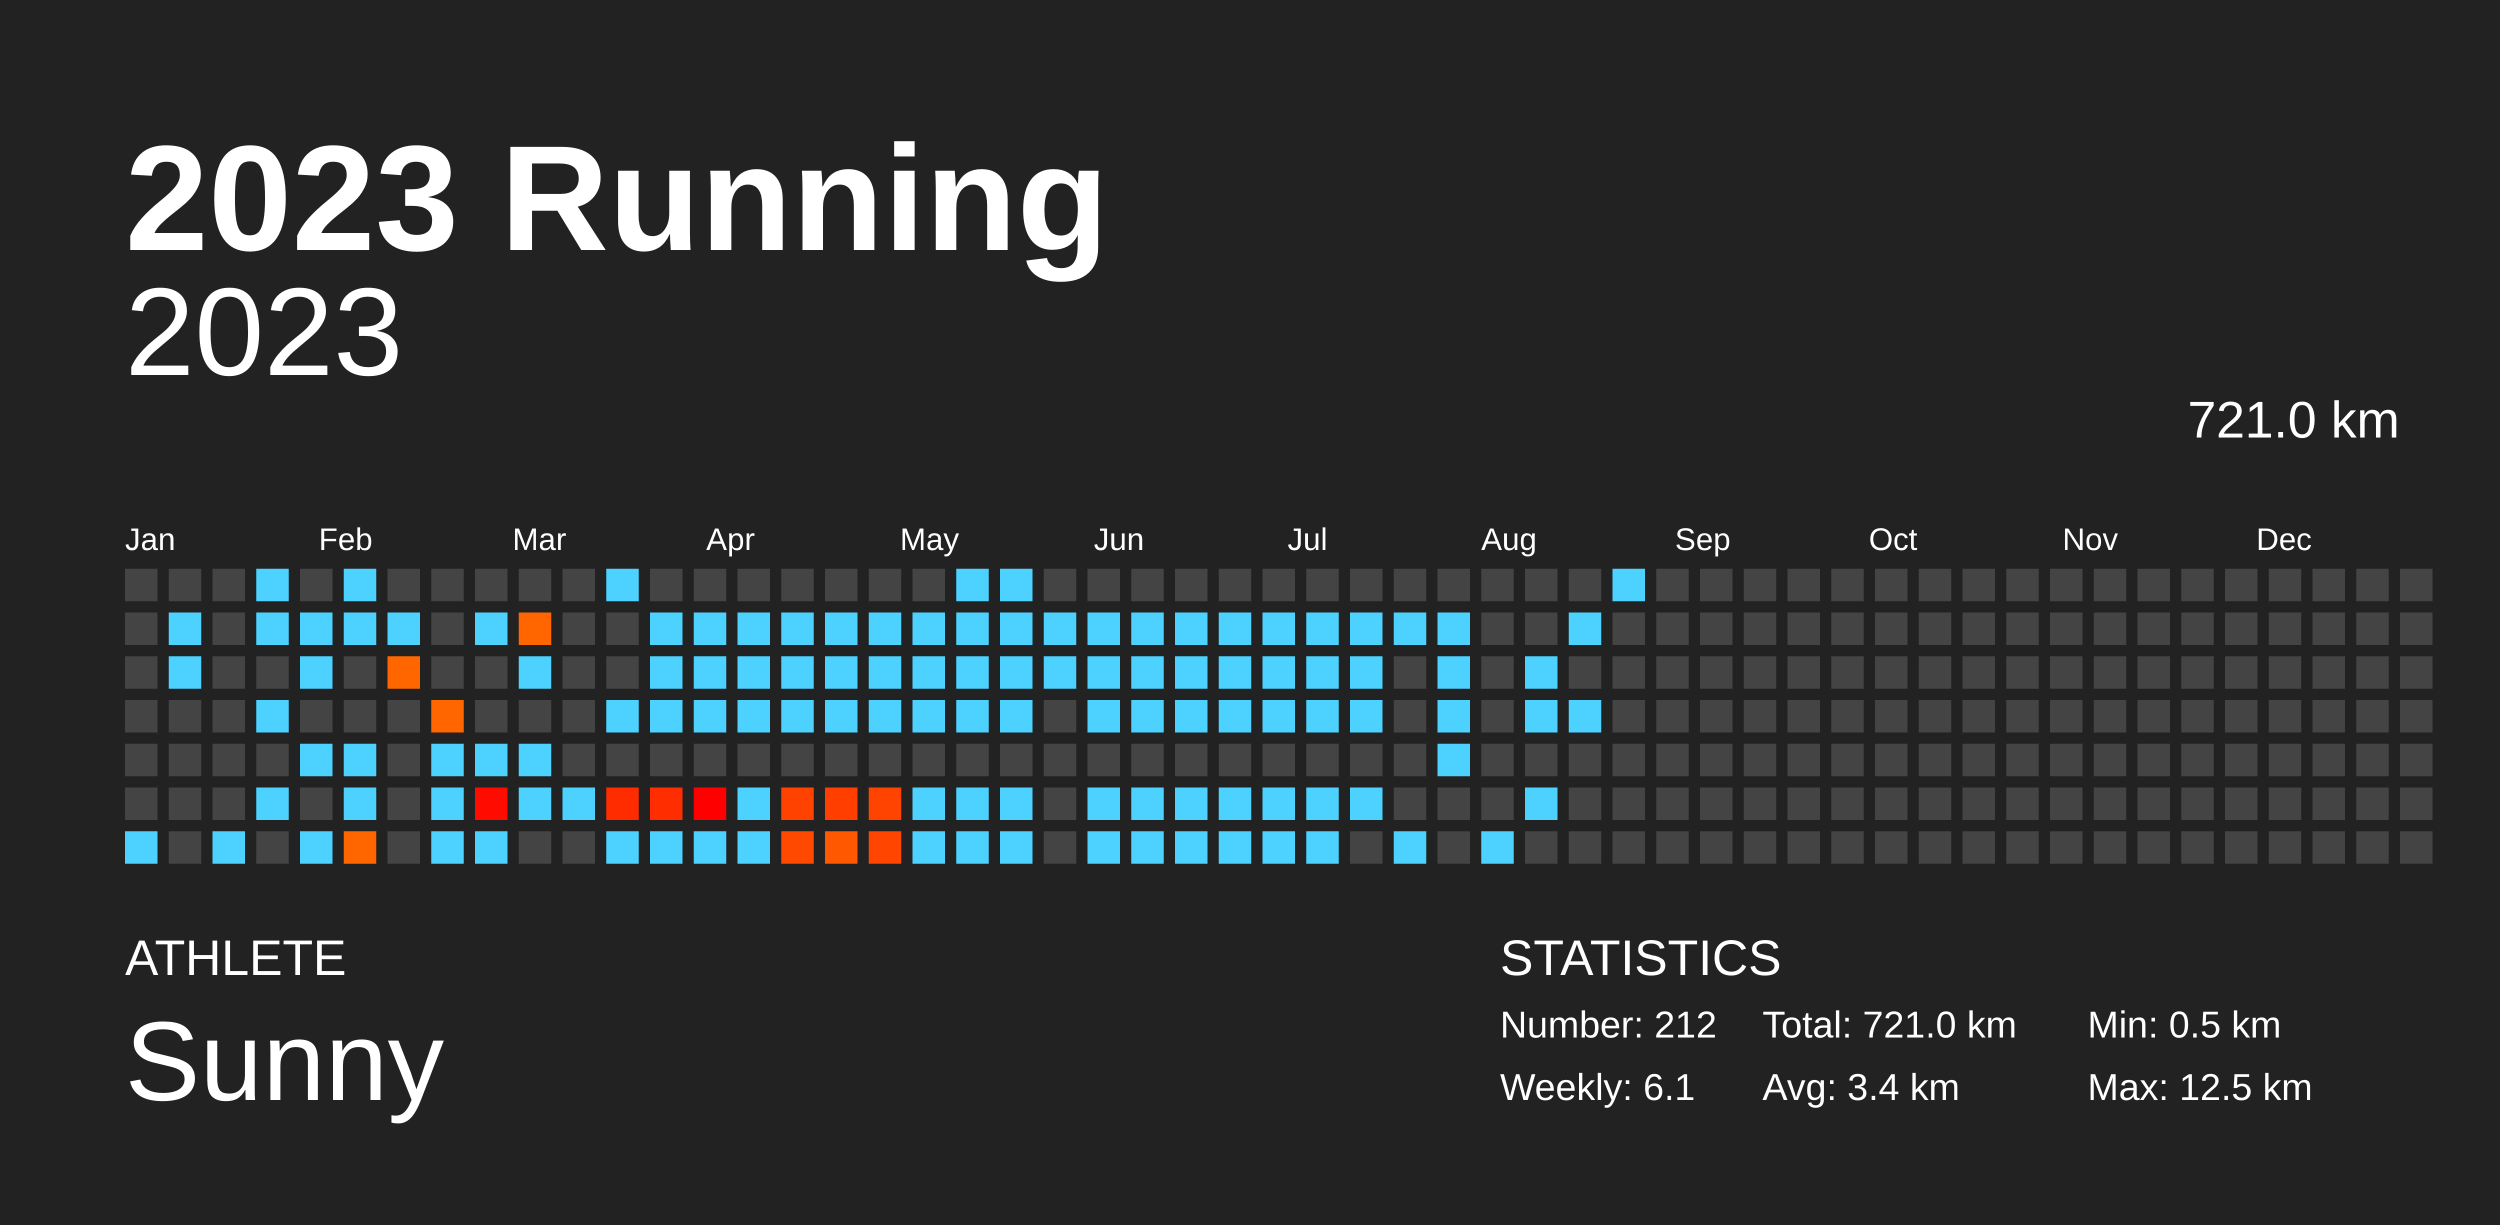
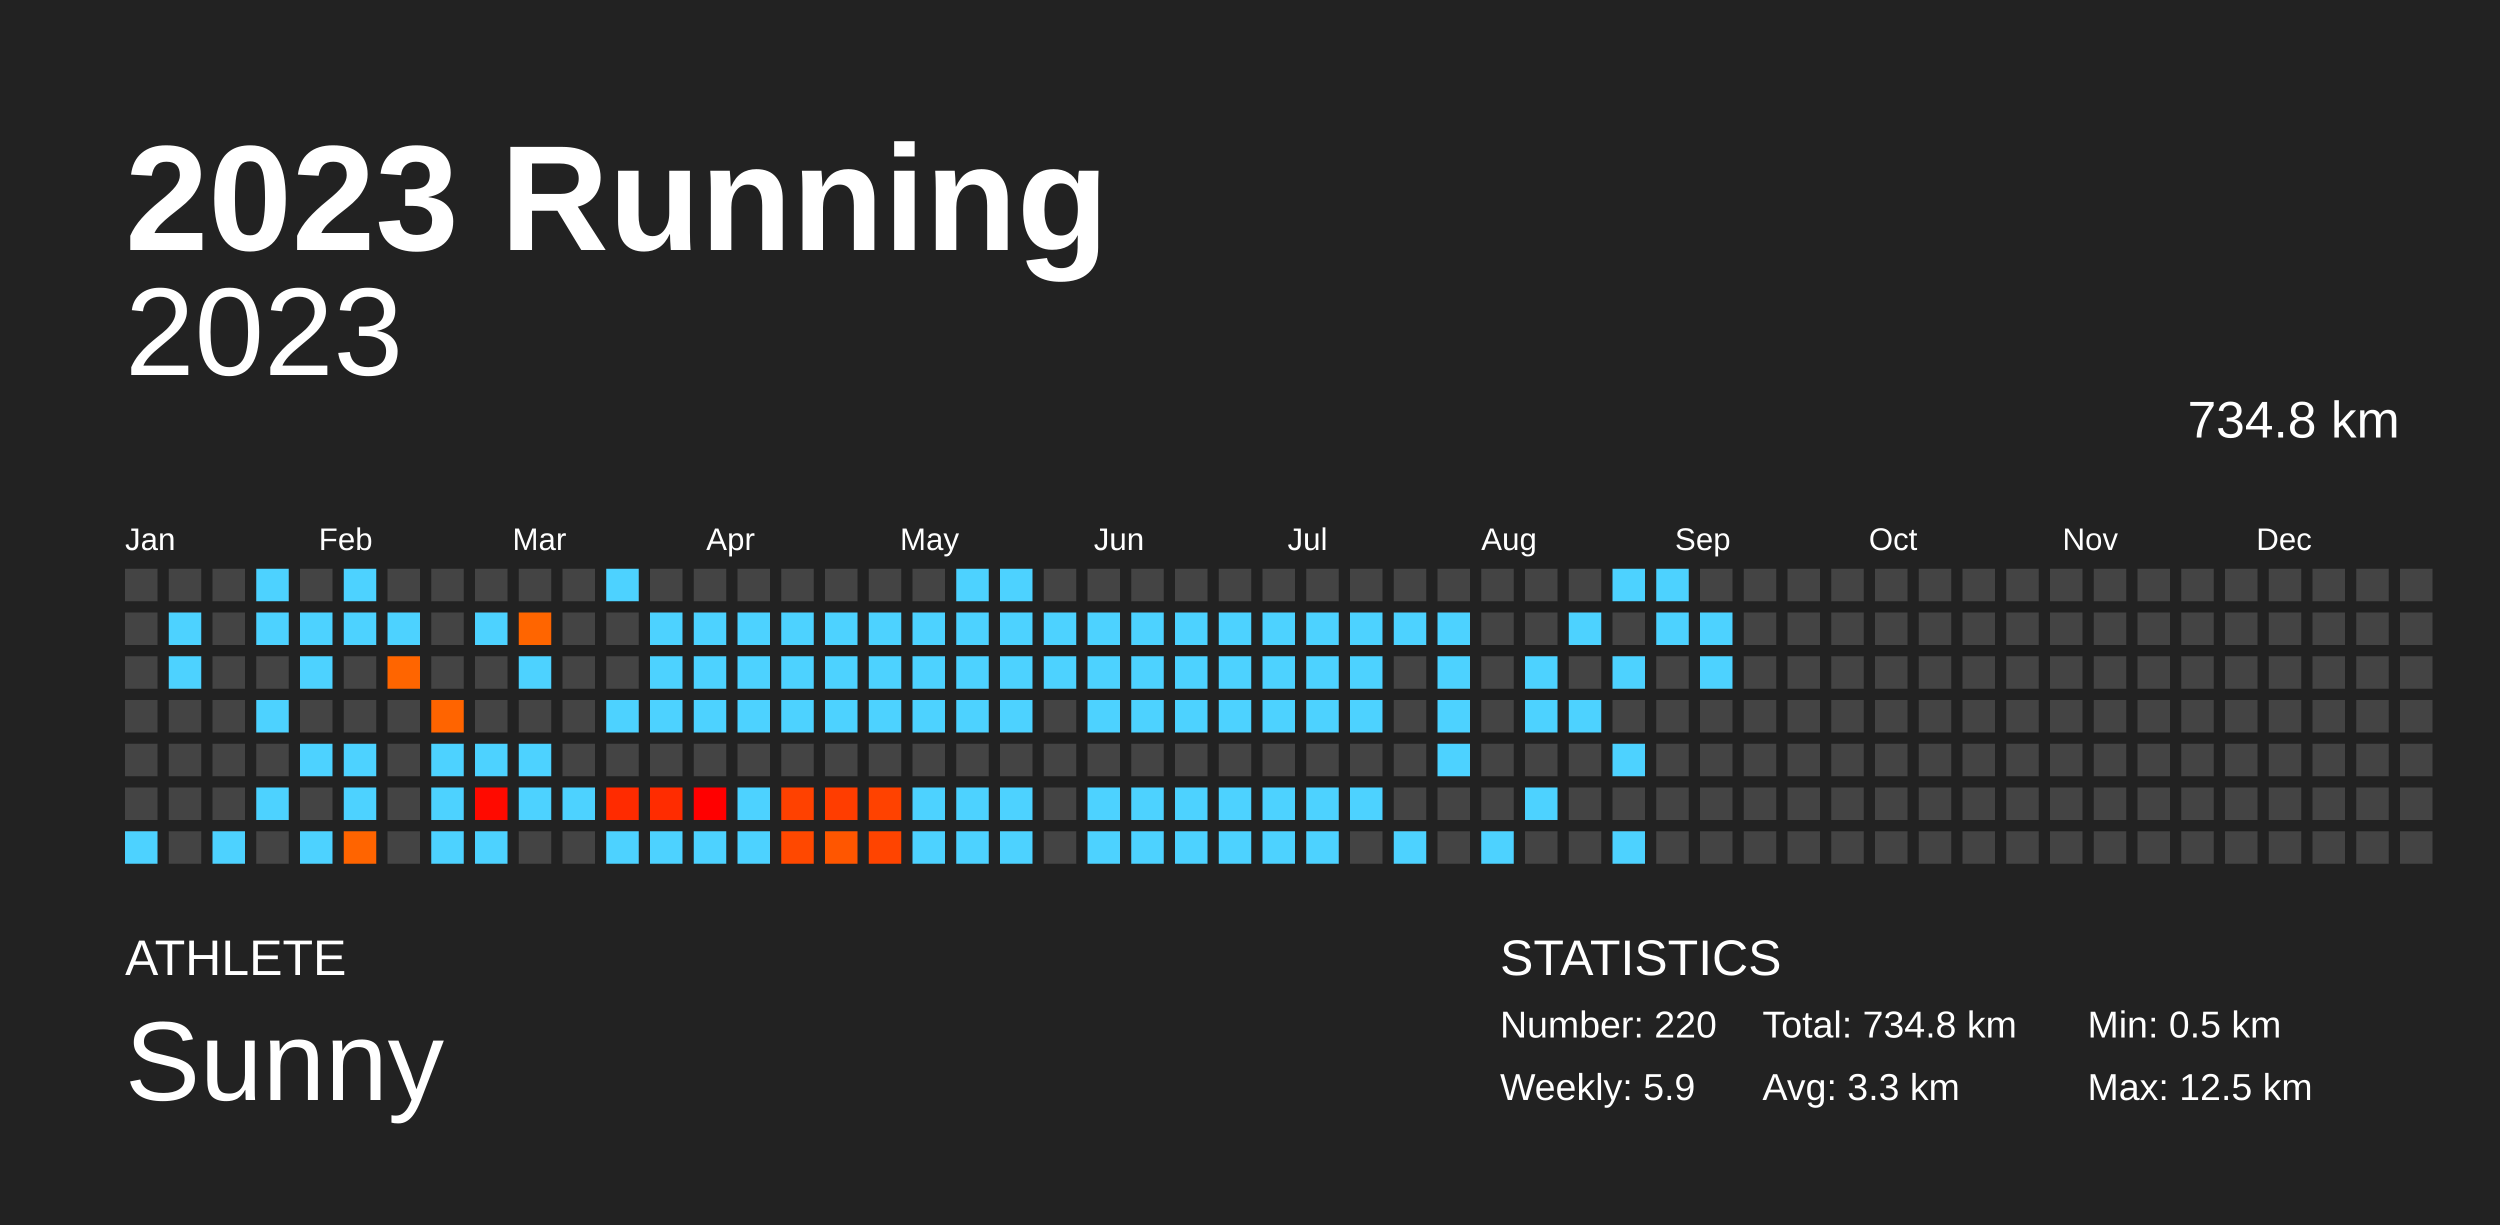
<svg xmlns="http://www.w3.org/2000/svg" baseProfile="full" height="98mm" version="1.1" viewBox="0,0,200,98" width="200mm">
  <defs />
  <rect fill="#222222" height="98" width="200" x="0" y="0" />
  <text fill="#FFFFFF" style="font-size:12px; font-family:Arial; font-weight:bold;" x="10" y="20">2023 Running</text>
  <text fill="#FFFFFF" style="font-size:4px; font-family:Arial" x="10" y="78">ATHLETE</text>
  <text fill="#FFFFFF" style="font-size:9px; font-family:Arial" x="10" y="88">Sunny</text>
  <text fill="#FFFFFF" style="font-size:4px; font-family:Arial" x="120" y="78">STATISTICS</text>
-   <text fill="#FFFFFF" style="font-size:3px; font-family:Arial" x="120" y="83">Number: 212</text>
-   <text fill="#FFFFFF" style="font-size:3px; font-family:Arial" x="120" y="88">Weekly: 6.1</text>
-   <text fill="#FFFFFF" style="font-size:3px; font-family:Arial" x="141" y="83">Total: 721.0 km</text>
-   <text fill="#FFFFFF" style="font-size:3px; font-family:Arial" x="141" y="88">Avg: 3.4 km</text>
+   <text fill="#FFFFFF" style="font-size:3px; font-family:Arial" x="120" y="83">Number: 220</text>
+   <text fill="#FFFFFF" style="font-size:3px; font-family:Arial" x="120" y="88">Weekly: 5.9</text>
+   <text fill="#FFFFFF" style="font-size:3px; font-family:Arial" x="141" y="83">Total: 734.8 km</text>
+   <text fill="#FFFFFF" style="font-size:3px; font-family:Arial" x="141" y="88">Avg: 3.3 km</text>
  <text fill="#FFFFFF" style="font-size:3px; font-family:Arial" x="167" y="83">Min: 0.5 km</text>
  <text fill="#FFFFFF" style="font-size:3px; font-family:Arial" x="167" y="88">Max: 12.5 km</text>
  <text alignment-baseline="hanging" fill="#FFFFFF" style="font-size:10.0px; font-family:Arial;" x="10" y="30">2023</text>
-   <text alignment-baseline="hanging" fill="#FFFFFF" style="font-size:4.125px; font-family:Arial;" x="175" y="35">721.0 km</text>
+   <text alignment-baseline="hanging" fill="#FFFFFF" style="font-size:4.125px; font-family:Arial;" x="175" y="35">734.8 km</text>
  <text fill="#FFFFFF" style="font-size:2.5px; font-family:Arial" x="10.0" y="44">Jan</text>
  <text fill="#FFFFFF" style="font-size:2.5px; font-family:Arial" x="25.5" y="44">Feb</text>
  <text fill="#FFFFFF" style="font-size:2.5px; font-family:Arial" x="41.0" y="44">Mar</text>
  <text fill="#FFFFFF" style="font-size:2.5px; font-family:Arial" x="56.5" y="44">Apr</text>
  <text fill="#FFFFFF" style="font-size:2.5px; font-family:Arial" x="72.0" y="44">May</text>
  <text fill="#FFFFFF" style="font-size:2.5px; font-family:Arial" x="87.5" y="44">Jun</text>
  <text fill="#FFFFFF" style="font-size:2.5px; font-family:Arial" x="103.0" y="44">Jul</text>
  <text fill="#FFFFFF" style="font-size:2.5px; font-family:Arial" x="118.5" y="44">Aug</text>
  <text fill="#FFFFFF" style="font-size:2.5px; font-family:Arial" x="134.0" y="44">Sep</text>
  <text fill="#FFFFFF" style="font-size:2.5px; font-family:Arial" x="149.5" y="44">Oct</text>
  <text fill="#FFFFFF" style="font-size:2.5px; font-family:Arial" x="165.0" y="44">Nov</text>
  <text fill="#FFFFFF" style="font-size:2.5px; font-family:Arial" x="180.5" y="44">Dec</text>
  <rect fill="#444444" height="2.6" width="2.6" x="10.0" y="45.5" />
  <rect fill="#444444" height="2.6" width="2.6" x="10.0" y="49.0" />
  <rect fill="#444444" height="2.6" width="2.6" x="10.0" y="52.5" />
  <rect fill="#444444" height="2.6" width="2.6" x="10.0" y="56.0" />
  <rect fill="#444444" height="2.6" width="2.6" x="10.0" y="59.5" />
  <rect fill="#444444" height="2.6" width="2.6" x="10.0" y="63.0" />
  <rect fill="#4dd2ff" height="2.6" width="2.6" x="10.0" y="66.5" />
  <rect fill="#444444" height="2.6" width="2.6" x="13.5" y="45.5" />
  <rect fill="#4dd2ff" height="2.6" width="2.6" x="13.5" y="49.0" />
  <rect fill="#4dd2ff" height="2.6" width="2.6" x="13.5" y="52.5" />
  <rect fill="#444444" height="2.6" width="2.6" x="13.5" y="56.0" />
  <rect fill="#444444" height="2.6" width="2.6" x="13.5" y="59.5" />
  <rect fill="#444444" height="2.6" width="2.6" x="13.5" y="63.0" />
  <rect fill="#444444" height="2.6" width="2.6" x="13.5" y="66.5" />
  <rect fill="#444444" height="2.6" width="2.6" x="17.0" y="45.5" />
  <rect fill="#444444" height="2.6" width="2.6" x="17.0" y="49.0" />
  <rect fill="#444444" height="2.6" width="2.6" x="17.0" y="52.5" />
  <rect fill="#444444" height="2.6" width="2.6" x="17.0" y="56.0" />
  <rect fill="#444444" height="2.6" width="2.6" x="17.0" y="59.5" />
  <rect fill="#444444" height="2.6" width="2.6" x="17.0" y="63.0" />
  <rect fill="#4dd2ff" height="2.6" width="2.6" x="17.0" y="66.5" />
  <rect fill="#4dd2ff" height="2.6" width="2.6" x="20.5" y="45.5" />
  <rect fill="#4dd2ff" height="2.6" width="2.6" x="20.5" y="49.0" />
  <rect fill="#444444" height="2.6" width="2.6" x="20.5" y="52.5" />
  <rect fill="#4dd2ff" height="2.6" width="2.6" x="20.5" y="56.0" />
  <rect fill="#444444" height="2.6" width="2.6" x="20.5" y="59.5" />
  <rect fill="#4dd2ff" height="2.6" width="2.6" x="20.5" y="63.0" />
  <rect fill="#444444" height="2.6" width="2.6" x="20.5" y="66.5" />
  <rect fill="#444444" height="2.6" width="2.6" x="24.0" y="45.5" />
  <rect fill="#4dd2ff" height="2.6" width="2.6" x="24.0" y="49.0" />
  <rect fill="#4dd2ff" height="2.6" width="2.6" x="24.0" y="52.5" />
  <rect fill="#444444" height="2.6" width="2.6" x="24.0" y="56.0" />
  <rect fill="#4dd2ff" height="2.6" width="2.6" x="24.0" y="59.5" />
  <rect fill="#444444" height="2.6" width="2.6" x="24.0" y="63.0" />
  <rect fill="#4dd2ff" height="2.6" width="2.6" x="24.0" y="66.5" />
  <rect fill="#4dd2ff" height="2.6" width="2.6" x="27.5" y="45.5" />
  <rect fill="#4dd2ff" height="2.6" width="2.6" x="27.5" y="49.0" />
  <rect fill="#444444" height="2.6" width="2.6" x="27.5" y="52.5" />
  <rect fill="#444444" height="2.6" width="2.6" x="27.5" y="56.0" />
  <rect fill="#4dd2ff" height="2.6" width="2.6" x="27.5" y="59.5" />
  <rect fill="#4dd2ff" height="2.6" width="2.6" x="27.5" y="63.0" />
-   <rect fill="#ff6600" height="2.6" width="2.6" x="27.5" y="66.5" />
+   <rect fill="#ff6400" height="2.6" width="2.6" x="27.5" y="66.5" />
  <rect fill="#444444" height="2.6" width="2.6" x="31.0" y="45.5" />
  <rect fill="#4dd2ff" height="2.6" width="2.6" x="31.0" y="49.0" />
-   <rect fill="#ff6600" height="2.6" width="2.6" x="31.0" y="52.5" />
+   <rect fill="#ff6500" height="2.6" width="2.6" x="31.0" y="52.5" />
  <rect fill="#444444" height="2.6" width="2.6" x="31.0" y="56.0" />
  <rect fill="#444444" height="2.6" width="2.6" x="31.0" y="59.5" />
  <rect fill="#444444" height="2.6" width="2.6" x="31.0" y="63.0" />
  <rect fill="#444444" height="2.6" width="2.6" x="31.0" y="66.5" />
  <rect fill="#444444" height="2.6" width="2.6" x="34.5" y="45.5" />
  <rect fill="#444444" height="2.6" width="2.6" x="34.5" y="49.0" />
  <rect fill="#444444" height="2.6" width="2.6" x="34.5" y="52.5" />
-   <rect fill="#ff6600" height="2.6" width="2.6" x="34.5" y="56.0" />
+   <rect fill="#ff6400" height="2.6" width="2.6" x="34.5" y="56.0" />
  <rect fill="#4dd2ff" height="2.6" width="2.6" x="34.5" y="59.5" />
  <rect fill="#4dd2ff" height="2.6" width="2.6" x="34.5" y="63.0" />
  <rect fill="#4dd2ff" height="2.6" width="2.6" x="34.5" y="66.5" />
  <rect fill="#444444" height="2.6" width="2.6" x="38.0" y="45.5" />
  <rect fill="#4dd2ff" height="2.6" width="2.6" x="38.0" y="49.0" />
  <rect fill="#444444" height="2.6" width="2.6" x="38.0" y="52.5" />
  <rect fill="#444444" height="2.6" width="2.6" x="38.0" y="56.0" />
  <rect fill="#4dd2ff" height="2.6" width="2.6" x="38.0" y="59.5" />
-   <rect fill="#ff0b00" height="2.6" width="2.6" x="38.0" y="63.0" />
+   <rect fill="#ff0a00" height="2.6" width="2.6" x="38.0" y="63.0" />
  <rect fill="#4dd2ff" height="2.6" width="2.6" x="38.0" y="66.5" />
  <rect fill="#444444" height="2.6" width="2.6" x="41.5" y="45.5" />
-   <rect fill="#ff6600" height="2.6" width="2.6" x="41.5" y="49.0" />
+   <rect fill="#ff6500" height="2.6" width="2.6" x="41.5" y="49.0" />
  <rect fill="#4dd2ff" height="2.6" width="2.6" x="41.5" y="52.5" />
  <rect fill="#444444" height="2.6" width="2.6" x="41.5" y="56.0" />
  <rect fill="#4dd2ff" height="2.6" width="2.6" x="41.5" y="59.5" />
  <rect fill="#4dd2ff" height="2.6" width="2.6" x="41.5" y="63.0" />
  <rect fill="#444444" height="2.6" width="2.6" x="41.5" y="66.5" />
  <rect fill="#444444" height="2.6" width="2.6" x="45.0" y="45.5" />
  <rect fill="#444444" height="2.6" width="2.6" x="45.0" y="49.0" />
  <rect fill="#444444" height="2.6" width="2.6" x="45.0" y="52.5" />
  <rect fill="#444444" height="2.6" width="2.6" x="45.0" y="56.0" />
  <rect fill="#444444" height="2.6" width="2.6" x="45.0" y="59.5" />
  <rect fill="#4dd2ff" height="2.6" width="2.6" x="45.0" y="63.0" />
  <rect fill="#444444" height="2.6" width="2.6" x="45.0" y="66.5" />
  <rect fill="#4dd2ff" height="2.6" width="2.6" x="48.5" y="45.5" />
  <rect fill="#444444" height="2.6" width="2.6" x="48.5" y="49.0" />
  <rect fill="#444444" height="2.6" width="2.6" x="48.5" y="52.5" />
  <rect fill="#4dd2ff" height="2.6" width="2.6" x="48.5" y="56.0" />
  <rect fill="#444444" height="2.6" width="2.6" x="48.5" y="59.5" />
-   <rect fill="#ff2c00" height="2.6" width="2.6" x="48.5" y="63.0" />
+   <rect fill="#ff2b00" height="2.6" width="2.6" x="48.5" y="63.0" />
  <rect fill="#4dd2ff" height="2.6" width="2.6" x="48.5" y="66.5" />
  <rect fill="#444444" height="2.6" width="2.6" x="52.0" y="45.5" />
  <rect fill="#4dd2ff" height="2.6" width="2.6" x="52.0" y="49.0" />
  <rect fill="#4dd2ff" height="2.6" width="2.6" x="52.0" y="52.5" />
  <rect fill="#4dd2ff" height="2.6" width="2.6" x="52.0" y="56.0" />
  <rect fill="#444444" height="2.6" width="2.6" x="52.0" y="59.5" />
-   <rect fill="#ff2d00" height="2.6" width="2.6" x="52.0" y="63.0" />
+   <rect fill="#ff2c00" height="2.6" width="2.6" x="52.0" y="63.0" />
  <rect fill="#4dd2ff" height="2.6" width="2.6" x="52.0" y="66.5" />
  <rect fill="#444444" height="2.6" width="2.6" x="55.5" y="45.5" />
  <rect fill="#4dd2ff" height="2.6" width="2.6" x="55.5" y="49.0" />
  <rect fill="#4dd2ff" height="2.6" width="2.6" x="55.5" y="52.5" />
  <rect fill="#4dd2ff" height="2.6" width="2.6" x="55.5" y="56.0" />
  <rect fill="#444444" height="2.6" width="2.6" x="55.5" y="59.5" />
  <rect fill="#ff0000" height="2.6" width="2.6" x="55.5" y="63.0" />
  <rect fill="#4dd2ff" height="2.6" width="2.6" x="55.5" y="66.5" />
  <rect fill="#444444" height="2.6" width="2.6" x="59.0" y="45.5" />
  <rect fill="#4dd2ff" height="2.6" width="2.6" x="59.0" y="49.0" />
  <rect fill="#4dd2ff" height="2.6" width="2.6" x="59.0" y="52.5" />
  <rect fill="#4dd2ff" height="2.6" width="2.6" x="59.0" y="56.0" />
  <rect fill="#444444" height="2.6" width="2.6" x="59.0" y="59.5" />
  <rect fill="#4dd2ff" height="2.6" width="2.6" x="59.0" y="63.0" />
  <rect fill="#4dd2ff" height="2.6" width="2.6" x="59.0" y="66.5" />
  <rect fill="#444444" height="2.6" width="2.6" x="62.5" y="45.5" />
  <rect fill="#4dd2ff" height="2.6" width="2.6" x="62.5" y="49.0" />
  <rect fill="#4dd2ff" height="2.6" width="2.6" x="62.5" y="52.5" />
  <rect fill="#4dd2ff" height="2.6" width="2.6" x="62.5" y="56.0" />
  <rect fill="#444444" height="2.6" width="2.6" x="62.5" y="59.5" />
-   <rect fill="#ff4200" height="2.6" width="2.6" x="62.5" y="63.0" />
-   <rect fill="#ff4900" height="2.6" width="2.6" x="62.5" y="66.5" />
+   <rect fill="#ff4100" height="2.6" width="2.6" x="62.5" y="63.0" />
+   <rect fill="#ff4800" height="2.6" width="2.6" x="62.5" y="66.5" />
  <rect fill="#444444" height="2.6" width="2.6" x="66.0" y="45.5" />
  <rect fill="#4dd2ff" height="2.6" width="2.6" x="66.0" y="49.0" />
  <rect fill="#4dd2ff" height="2.6" width="2.6" x="66.0" y="52.5" />
  <rect fill="#4dd2ff" height="2.6" width="2.6" x="66.0" y="56.0" />
  <rect fill="#444444" height="2.6" width="2.6" x="66.0" y="59.5" />
-   <rect fill="#ff3e00" height="2.6" width="2.6" x="66.0" y="63.0" />
-   <rect fill="#ff5800" height="2.6" width="2.6" x="66.0" y="66.5" />
+   <rect fill="#ff3d00" height="2.6" width="2.6" x="66.0" y="63.0" />
+   <rect fill="#ff5600" height="2.6" width="2.6" x="66.0" y="66.5" />
  <rect fill="#444444" height="2.6" width="2.6" x="69.5" y="45.5" />
  <rect fill="#4dd2ff" height="2.6" width="2.6" x="69.5" y="49.0" />
  <rect fill="#4dd2ff" height="2.6" width="2.6" x="69.5" y="52.5" />
  <rect fill="#4dd2ff" height="2.6" width="2.6" x="69.5" y="56.0" />
  <rect fill="#444444" height="2.6" width="2.6" x="69.5" y="59.5" />
-   <rect fill="#ff4300" height="2.6" width="2.6" x="69.5" y="63.0" />
-   <rect fill="#ff4500" height="2.6" width="2.6" x="69.5" y="66.5" />
+   <rect fill="#ff4200" height="2.6" width="2.6" x="69.5" y="63.0" />
+   <rect fill="#ff4400" height="2.6" width="2.6" x="69.5" y="66.5" />
  <rect fill="#444444" height="2.6" width="2.6" x="73.0" y="45.5" />
  <rect fill="#4dd2ff" height="2.6" width="2.6" x="73.0" y="49.0" />
  <rect fill="#4dd2ff" height="2.6" width="2.6" x="73.0" y="52.5" />
  <rect fill="#4dd2ff" height="2.6" width="2.6" x="73.0" y="56.0" />
  <rect fill="#444444" height="2.6" width="2.6" x="73.0" y="59.5" />
  <rect fill="#4dd2ff" height="2.6" width="2.6" x="73.0" y="63.0" />
  <rect fill="#4dd2ff" height="2.6" width="2.6" x="73.0" y="66.5" />
  <rect fill="#4dd2ff" height="2.6" width="2.6" x="76.5" y="45.5" />
  <rect fill="#4dd2ff" height="2.6" width="2.6" x="76.5" y="49.0" />
  <rect fill="#4dd2ff" height="2.6" width="2.6" x="76.5" y="52.5" />
  <rect fill="#4dd2ff" height="2.6" width="2.6" x="76.5" y="56.0" />
  <rect fill="#444444" height="2.6" width="2.6" x="76.5" y="59.5" />
  <rect fill="#4dd2ff" height="2.6" width="2.6" x="76.5" y="63.0" />
  <rect fill="#4dd2ff" height="2.6" width="2.6" x="76.5" y="66.5" />
  <rect fill="#4dd2ff" height="2.6" width="2.6" x="80.0" y="45.5" />
  <rect fill="#4dd2ff" height="2.6" width="2.6" x="80.0" y="49.0" />
  <rect fill="#4dd2ff" height="2.6" width="2.6" x="80.0" y="52.5" />
  <rect fill="#4dd2ff" height="2.6" width="2.6" x="80.0" y="56.0" />
  <rect fill="#444444" height="2.6" width="2.6" x="80.0" y="59.5" />
  <rect fill="#4dd2ff" height="2.6" width="2.6" x="80.0" y="63.0" />
  <rect fill="#4dd2ff" height="2.6" width="2.6" x="80.0" y="66.5" />
  <rect fill="#444444" height="2.6" width="2.6" x="83.5" y="45.5" />
  <rect fill="#4dd2ff" height="2.6" width="2.6" x="83.5" y="49.0" />
  <rect fill="#4dd2ff" height="2.6" width="2.6" x="83.5" y="52.5" />
  <rect fill="#444444" height="2.6" width="2.6" x="83.5" y="56.0" />
  <rect fill="#444444" height="2.6" width="2.6" x="83.5" y="59.5" />
  <rect fill="#444444" height="2.6" width="2.6" x="83.5" y="63.0" />
  <rect fill="#444444" height="2.6" width="2.6" x="83.5" y="66.5" />
  <rect fill="#444444" height="2.6" width="2.6" x="87.0" y="45.5" />
  <rect fill="#4dd2ff" height="2.6" width="2.6" x="87.0" y="49.0" />
  <rect fill="#4dd2ff" height="2.6" width="2.6" x="87.0" y="52.5" />
  <rect fill="#4dd2ff" height="2.6" width="2.6" x="87.0" y="56.0" />
  <rect fill="#444444" height="2.6" width="2.6" x="87.0" y="59.5" />
  <rect fill="#4dd2ff" height="2.6" width="2.6" x="87.0" y="63.0" />
  <rect fill="#4dd2ff" height="2.6" width="2.6" x="87.0" y="66.5" />
  <rect fill="#444444" height="2.6" width="2.6" x="90.5" y="45.5" />
  <rect fill="#4dd2ff" height="2.6" width="2.6" x="90.5" y="49.0" />
  <rect fill="#4dd2ff" height="2.6" width="2.6" x="90.5" y="52.5" />
  <rect fill="#4dd2ff" height="2.6" width="2.6" x="90.5" y="56.0" />
  <rect fill="#444444" height="2.6" width="2.6" x="90.5" y="59.5" />
  <rect fill="#4dd2ff" height="2.6" width="2.6" x="90.5" y="63.0" />
  <rect fill="#4dd2ff" height="2.6" width="2.6" x="90.5" y="66.5" />
  <rect fill="#444444" height="2.6" width="2.6" x="94.0" y="45.5" />
  <rect fill="#4dd2ff" height="2.6" width="2.6" x="94.0" y="49.0" />
  <rect fill="#4dd2ff" height="2.6" width="2.6" x="94.0" y="52.5" />
  <rect fill="#4dd2ff" height="2.6" width="2.6" x="94.0" y="56.0" />
  <rect fill="#444444" height="2.6" width="2.6" x="94.0" y="59.5" />
  <rect fill="#4dd2ff" height="2.6" width="2.6" x="94.0" y="63.0" />
  <rect fill="#4dd2ff" height="2.6" width="2.6" x="94.0" y="66.5" />
  <rect fill="#444444" height="2.6" width="2.6" x="97.5" y="45.5" />
  <rect fill="#4dd2ff" height="2.6" width="2.6" x="97.5" y="49.0" />
  <rect fill="#4dd2ff" height="2.6" width="2.6" x="97.5" y="52.5" />
  <rect fill="#4dd2ff" height="2.6" width="2.6" x="97.5" y="56.0" />
  <rect fill="#444444" height="2.6" width="2.6" x="97.5" y="59.5" />
  <rect fill="#4dd2ff" height="2.6" width="2.6" x="97.5" y="63.0" />
  <rect fill="#4dd2ff" height="2.6" width="2.6" x="97.5" y="66.5" />
  <rect fill="#444444" height="2.6" width="2.6" x="101.0" y="45.5" />
  <rect fill="#4dd2ff" height="2.6" width="2.6" x="101.0" y="49.0" />
  <rect fill="#4dd2ff" height="2.6" width="2.6" x="101.0" y="52.5" />
  <rect fill="#4dd2ff" height="2.6" width="2.6" x="101.0" y="56.0" />
  <rect fill="#444444" height="2.6" width="2.6" x="101.0" y="59.5" />
  <rect fill="#4dd2ff" height="2.6" width="2.6" x="101.0" y="63.0" />
  <rect fill="#4dd2ff" height="2.6" width="2.6" x="101.0" y="66.5" />
  <rect fill="#444444" height="2.6" width="2.6" x="104.5" y="45.5" />
  <rect fill="#4dd2ff" height="2.6" width="2.6" x="104.5" y="49.0" />
  <rect fill="#4dd2ff" height="2.6" width="2.6" x="104.5" y="52.5" />
  <rect fill="#4dd2ff" height="2.6" width="2.6" x="104.5" y="56.0" />
  <rect fill="#444444" height="2.6" width="2.6" x="104.5" y="59.5" />
  <rect fill="#4dd2ff" height="2.6" width="2.6" x="104.5" y="63.0" />
  <rect fill="#4dd2ff" height="2.6" width="2.6" x="104.5" y="66.5" />
  <rect fill="#444444" height="2.6" width="2.6" x="108.0" y="45.5" />
  <rect fill="#4dd2ff" height="2.6" width="2.6" x="108.0" y="49.0" />
  <rect fill="#4dd2ff" height="2.6" width="2.6" x="108.0" y="52.5" />
  <rect fill="#4dd2ff" height="2.6" width="2.6" x="108.0" y="56.0" />
  <rect fill="#444444" height="2.6" width="2.6" x="108.0" y="59.5" />
  <rect fill="#4dd2ff" height="2.6" width="2.6" x="108.0" y="63.0" />
  <rect fill="#444444" height="2.6" width="2.6" x="108.0" y="66.5" />
  <rect fill="#444444" height="2.6" width="2.6" x="111.5" y="45.5" />
  <rect fill="#4dd2ff" height="2.6" width="2.6" x="111.5" y="49.0" />
  <rect fill="#444444" height="2.6" width="2.6" x="111.5" y="52.5" />
  <rect fill="#444444" height="2.6" width="2.6" x="111.5" y="56.0" />
  <rect fill="#444444" height="2.6" width="2.6" x="111.5" y="59.5" />
  <rect fill="#444444" height="2.6" width="2.6" x="111.5" y="63.0" />
  <rect fill="#4dd2ff" height="2.6" width="2.6" x="111.5" y="66.5" />
  <rect fill="#444444" height="2.6" width="2.6" x="115.0" y="45.5" />
  <rect fill="#4dd2ff" height="2.6" width="2.6" x="115.0" y="49.0" />
  <rect fill="#4dd2ff" height="2.6" width="2.6" x="115.0" y="52.5" />
  <rect fill="#4dd2ff" height="2.6" width="2.6" x="115.0" y="56.0" />
  <rect fill="#4dd2ff" height="2.6" width="2.6" x="115.0" y="59.5" />
  <rect fill="#444444" height="2.6" width="2.6" x="115.0" y="63.0" />
  <rect fill="#444444" height="2.6" width="2.6" x="115.0" y="66.5" />
  <rect fill="#444444" height="2.6" width="2.6" x="118.5" y="45.5" />
  <rect fill="#444444" height="2.6" width="2.6" x="118.5" y="49.0" />
  <rect fill="#444444" height="2.6" width="2.6" x="118.5" y="52.5" />
  <rect fill="#444444" height="2.6" width="2.6" x="118.5" y="56.0" />
  <rect fill="#444444" height="2.6" width="2.6" x="118.5" y="59.5" />
  <rect fill="#444444" height="2.6" width="2.6" x="118.5" y="63.0" />
  <rect fill="#4dd2ff" height="2.6" width="2.6" x="118.5" y="66.5" />
  <rect fill="#444444" height="2.6" width="2.6" x="122.0" y="45.5" />
  <rect fill="#444444" height="2.6" width="2.6" x="122.0" y="49.0" />
  <rect fill="#4dd2ff" height="2.6" width="2.6" x="122.0" y="52.5" />
  <rect fill="#4dd2ff" height="2.6" width="2.6" x="122.0" y="56.0" />
  <rect fill="#444444" height="2.6" width="2.6" x="122.0" y="59.5" />
  <rect fill="#4dd2ff" height="2.6" width="2.6" x="122.0" y="63.0" />
  <rect fill="#444444" height="2.6" width="2.6" x="122.0" y="66.5" />
  <rect fill="#444444" height="2.6" width="2.6" x="125.5" y="45.5" />
  <rect fill="#4dd2ff" height="2.6" width="2.6" x="125.5" y="49.0" />
  <rect fill="#444444" height="2.6" width="2.6" x="125.5" y="52.5" />
  <rect fill="#4dd2ff" height="2.6" width="2.6" x="125.5" y="56.0" />
  <rect fill="#444444" height="2.6" width="2.6" x="125.5" y="59.5" />
  <rect fill="#444444" height="2.6" width="2.6" x="125.5" y="63.0" />
  <rect fill="#444444" height="2.6" width="2.6" x="125.5" y="66.5" />
  <rect fill="#4dd2ff" height="2.6" width="2.6" x="129.0" y="45.5" />
  <rect fill="#444444" height="2.6" width="2.6" x="129.0" y="49.0" />
-   <rect fill="#444444" height="2.6" width="2.6" x="129.0" y="52.5" />
+   <rect fill="#4dd2ff" height="2.6" width="2.6" x="129.0" y="52.5" />
  <rect fill="#444444" height="2.6" width="2.6" x="129.0" y="56.0" />
-   <rect fill="#444444" height="2.6" width="2.6" x="129.0" y="59.5" />
+   <rect fill="#4dd2ff" height="2.6" width="2.6" x="129.0" y="59.5" />
  <rect fill="#444444" height="2.6" width="2.6" x="129.0" y="63.0" />
-   <rect fill="#444444" height="2.6" width="2.6" x="129.0" y="66.5" />
-   <rect fill="#444444" height="2.6" width="2.6" x="132.5" y="45.5" />
-   <rect fill="#444444" height="2.6" width="2.6" x="132.5" y="49.0" />
+   <rect fill="#4dd2ff" height="2.6" width="2.6" x="129.0" y="66.5" />
+   <rect fill="#4dd2ff" height="2.6" width="2.6" x="132.5" y="45.5" />
+   <rect fill="#4dd2ff" height="2.6" width="2.6" x="132.5" y="49.0" />
  <rect fill="#444444" height="2.6" width="2.6" x="132.5" y="52.5" />
  <rect fill="#444444" height="2.6" width="2.6" x="132.5" y="56.0" />
  <rect fill="#444444" height="2.6" width="2.6" x="132.5" y="59.5" />
  <rect fill="#444444" height="2.6" width="2.6" x="132.5" y="63.0" />
  <rect fill="#444444" height="2.6" width="2.6" x="132.5" y="66.5" />
  <rect fill="#444444" height="2.6" width="2.6" x="136.0" y="45.5" />
-   <rect fill="#444444" height="2.6" width="2.6" x="136.0" y="49.0" />
-   <rect fill="#444444" height="2.6" width="2.6" x="136.0" y="52.5" />
+   <rect fill="#4dd2ff" height="2.6" width="2.6" x="136.0" y="49.0" />
+   <rect fill="#4dd2ff" height="2.6" width="2.6" x="136.0" y="52.5" />
  <rect fill="#444444" height="2.6" width="2.6" x="136.0" y="56.0" />
  <rect fill="#444444" height="2.6" width="2.6" x="136.0" y="59.5" />
  <rect fill="#444444" height="2.6" width="2.6" x="136.0" y="63.0" />
  <rect fill="#444444" height="2.6" width="2.6" x="136.0" y="66.5" />
  <rect fill="#444444" height="2.6" width="2.6" x="139.5" y="45.5" />
  <rect fill="#444444" height="2.6" width="2.6" x="139.5" y="49.0" />
  <rect fill="#444444" height="2.6" width="2.6" x="139.5" y="52.5" />
  <rect fill="#444444" height="2.6" width="2.6" x="139.5" y="56.0" />
  <rect fill="#444444" height="2.6" width="2.6" x="139.5" y="59.5" />
  <rect fill="#444444" height="2.6" width="2.6" x="139.5" y="63.0" />
  <rect fill="#444444" height="2.6" width="2.6" x="139.5" y="66.5" />
  <rect fill="#444444" height="2.6" width="2.6" x="143.0" y="45.5" />
  <rect fill="#444444" height="2.6" width="2.6" x="143.0" y="49.0" />
  <rect fill="#444444" height="2.6" width="2.6" x="143.0" y="52.5" />
  <rect fill="#444444" height="2.6" width="2.6" x="143.0" y="56.0" />
  <rect fill="#444444" height="2.6" width="2.6" x="143.0" y="59.5" />
  <rect fill="#444444" height="2.6" width="2.6" x="143.0" y="63.0" />
  <rect fill="#444444" height="2.6" width="2.6" x="143.0" y="66.5" />
  <rect fill="#444444" height="2.6" width="2.6" x="146.5" y="45.5" />
  <rect fill="#444444" height="2.6" width="2.6" x="146.5" y="49.0" />
  <rect fill="#444444" height="2.6" width="2.6" x="146.5" y="52.5" />
  <rect fill="#444444" height="2.6" width="2.6" x="146.5" y="56.0" />
  <rect fill="#444444" height="2.6" width="2.6" x="146.5" y="59.5" />
  <rect fill="#444444" height="2.6" width="2.6" x="146.5" y="63.0" />
  <rect fill="#444444" height="2.6" width="2.6" x="146.5" y="66.5" />
  <rect fill="#444444" height="2.6" width="2.6" x="150.0" y="45.5" />
  <rect fill="#444444" height="2.6" width="2.6" x="150.0" y="49.0" />
  <rect fill="#444444" height="2.6" width="2.6" x="150.0" y="52.5" />
  <rect fill="#444444" height="2.6" width="2.6" x="150.0" y="56.0" />
  <rect fill="#444444" height="2.6" width="2.6" x="150.0" y="59.5" />
  <rect fill="#444444" height="2.6" width="2.6" x="150.0" y="63.0" />
  <rect fill="#444444" height="2.6" width="2.6" x="150.0" y="66.5" />
  <rect fill="#444444" height="2.6" width="2.6" x="153.5" y="45.5" />
  <rect fill="#444444" height="2.6" width="2.6" x="153.5" y="49.0" />
  <rect fill="#444444" height="2.6" width="2.6" x="153.5" y="52.5" />
  <rect fill="#444444" height="2.6" width="2.6" x="153.5" y="56.0" />
  <rect fill="#444444" height="2.6" width="2.6" x="153.5" y="59.5" />
  <rect fill="#444444" height="2.6" width="2.6" x="153.5" y="63.0" />
  <rect fill="#444444" height="2.6" width="2.6" x="153.5" y="66.5" />
  <rect fill="#444444" height="2.6" width="2.6" x="157.0" y="45.5" />
  <rect fill="#444444" height="2.6" width="2.6" x="157.0" y="49.0" />
  <rect fill="#444444" height="2.6" width="2.6" x="157.0" y="52.5" />
  <rect fill="#444444" height="2.6" width="2.6" x="157.0" y="56.0" />
  <rect fill="#444444" height="2.6" width="2.6" x="157.0" y="59.5" />
  <rect fill="#444444" height="2.6" width="2.6" x="157.0" y="63.0" />
  <rect fill="#444444" height="2.6" width="2.6" x="157.0" y="66.5" />
  <rect fill="#444444" height="2.6" width="2.6" x="160.5" y="45.5" />
  <rect fill="#444444" height="2.6" width="2.6" x="160.5" y="49.0" />
  <rect fill="#444444" height="2.6" width="2.6" x="160.5" y="52.5" />
  <rect fill="#444444" height="2.6" width="2.6" x="160.5" y="56.0" />
  <rect fill="#444444" height="2.6" width="2.6" x="160.5" y="59.5" />
  <rect fill="#444444" height="2.6" width="2.6" x="160.5" y="63.0" />
  <rect fill="#444444" height="2.6" width="2.6" x="160.5" y="66.5" />
  <rect fill="#444444" height="2.6" width="2.6" x="164.0" y="45.5" />
  <rect fill="#444444" height="2.6" width="2.6" x="164.0" y="49.0" />
  <rect fill="#444444" height="2.6" width="2.6" x="164.0" y="52.5" />
  <rect fill="#444444" height="2.6" width="2.6" x="164.0" y="56.0" />
  <rect fill="#444444" height="2.6" width="2.6" x="164.0" y="59.5" />
  <rect fill="#444444" height="2.6" width="2.6" x="164.0" y="63.0" />
  <rect fill="#444444" height="2.6" width="2.6" x="164.0" y="66.5" />
  <rect fill="#444444" height="2.6" width="2.6" x="167.5" y="45.5" />
  <rect fill="#444444" height="2.6" width="2.6" x="167.5" y="49.0" />
  <rect fill="#444444" height="2.6" width="2.6" x="167.5" y="52.5" />
  <rect fill="#444444" height="2.6" width="2.6" x="167.5" y="56.0" />
  <rect fill="#444444" height="2.6" width="2.6" x="167.5" y="59.5" />
  <rect fill="#444444" height="2.6" width="2.6" x="167.5" y="63.0" />
  <rect fill="#444444" height="2.6" width="2.6" x="167.5" y="66.5" />
  <rect fill="#444444" height="2.6" width="2.6" x="171.0" y="45.5" />
  <rect fill="#444444" height="2.6" width="2.6" x="171.0" y="49.0" />
  <rect fill="#444444" height="2.6" width="2.6" x="171.0" y="52.5" />
  <rect fill="#444444" height="2.6" width="2.6" x="171.0" y="56.0" />
  <rect fill="#444444" height="2.6" width="2.6" x="171.0" y="59.5" />
  <rect fill="#444444" height="2.6" width="2.6" x="171.0" y="63.0" />
  <rect fill="#444444" height="2.6" width="2.6" x="171.0" y="66.5" />
  <rect fill="#444444" height="2.6" width="2.6" x="174.5" y="45.5" />
  <rect fill="#444444" height="2.6" width="2.6" x="174.5" y="49.0" />
  <rect fill="#444444" height="2.6" width="2.6" x="174.5" y="52.5" />
  <rect fill="#444444" height="2.6" width="2.6" x="174.5" y="56.0" />
  <rect fill="#444444" height="2.6" width="2.6" x="174.5" y="59.5" />
  <rect fill="#444444" height="2.6" width="2.6" x="174.5" y="63.0" />
  <rect fill="#444444" height="2.6" width="2.6" x="174.5" y="66.5" />
  <rect fill="#444444" height="2.6" width="2.6" x="178.0" y="45.5" />
  <rect fill="#444444" height="2.6" width="2.6" x="178.0" y="49.0" />
  <rect fill="#444444" height="2.6" width="2.6" x="178.0" y="52.5" />
  <rect fill="#444444" height="2.6" width="2.6" x="178.0" y="56.0" />
  <rect fill="#444444" height="2.6" width="2.6" x="178.0" y="59.5" />
  <rect fill="#444444" height="2.6" width="2.6" x="178.0" y="63.0" />
  <rect fill="#444444" height="2.6" width="2.6" x="178.0" y="66.5" />
  <rect fill="#444444" height="2.6" width="2.6" x="181.5" y="45.5" />
  <rect fill="#444444" height="2.6" width="2.6" x="181.5" y="49.0" />
  <rect fill="#444444" height="2.6" width="2.6" x="181.5" y="52.5" />
  <rect fill="#444444" height="2.6" width="2.6" x="181.5" y="56.0" />
  <rect fill="#444444" height="2.6" width="2.6" x="181.5" y="59.5" />
  <rect fill="#444444" height="2.6" width="2.6" x="181.5" y="63.0" />
  <rect fill="#444444" height="2.6" width="2.6" x="181.5" y="66.5" />
  <rect fill="#444444" height="2.6" width="2.6" x="185.0" y="45.5" />
  <rect fill="#444444" height="2.6" width="2.6" x="185.0" y="49.0" />
  <rect fill="#444444" height="2.6" width="2.6" x="185.0" y="52.5" />
  <rect fill="#444444" height="2.6" width="2.6" x="185.0" y="56.0" />
  <rect fill="#444444" height="2.6" width="2.6" x="185.0" y="59.5" />
  <rect fill="#444444" height="2.6" width="2.6" x="185.0" y="63.0" />
  <rect fill="#444444" height="2.6" width="2.6" x="185.0" y="66.5" />
  <rect fill="#444444" height="2.6" width="2.6" x="188.5" y="45.5" />
  <rect fill="#444444" height="2.6" width="2.6" x="188.5" y="49.0" />
  <rect fill="#444444" height="2.6" width="2.6" x="188.5" y="52.5" />
  <rect fill="#444444" height="2.6" width="2.6" x="188.5" y="56.0" />
  <rect fill="#444444" height="2.6" width="2.6" x="188.5" y="59.5" />
  <rect fill="#444444" height="2.6" width="2.6" x="188.5" y="63.0" />
  <rect fill="#444444" height="2.6" width="2.6" x="188.5" y="66.5" />
  <rect fill="#444444" height="2.6" width="2.6" x="192.0" y="45.5" />
  <rect fill="#444444" height="2.6" width="2.6" x="192.0" y="49.0" />
  <rect fill="#444444" height="2.6" width="2.6" x="192.0" y="52.5" />
  <rect fill="#444444" height="2.6" width="2.6" x="192.0" y="56.0" />
  <rect fill="#444444" height="2.6" width="2.6" x="192.0" y="59.5" />
  <rect fill="#444444" height="2.6" width="2.6" x="192.0" y="63.0" />
  <rect fill="#444444" height="2.6" width="2.6" x="192.0" y="66.5" />
</svg>
